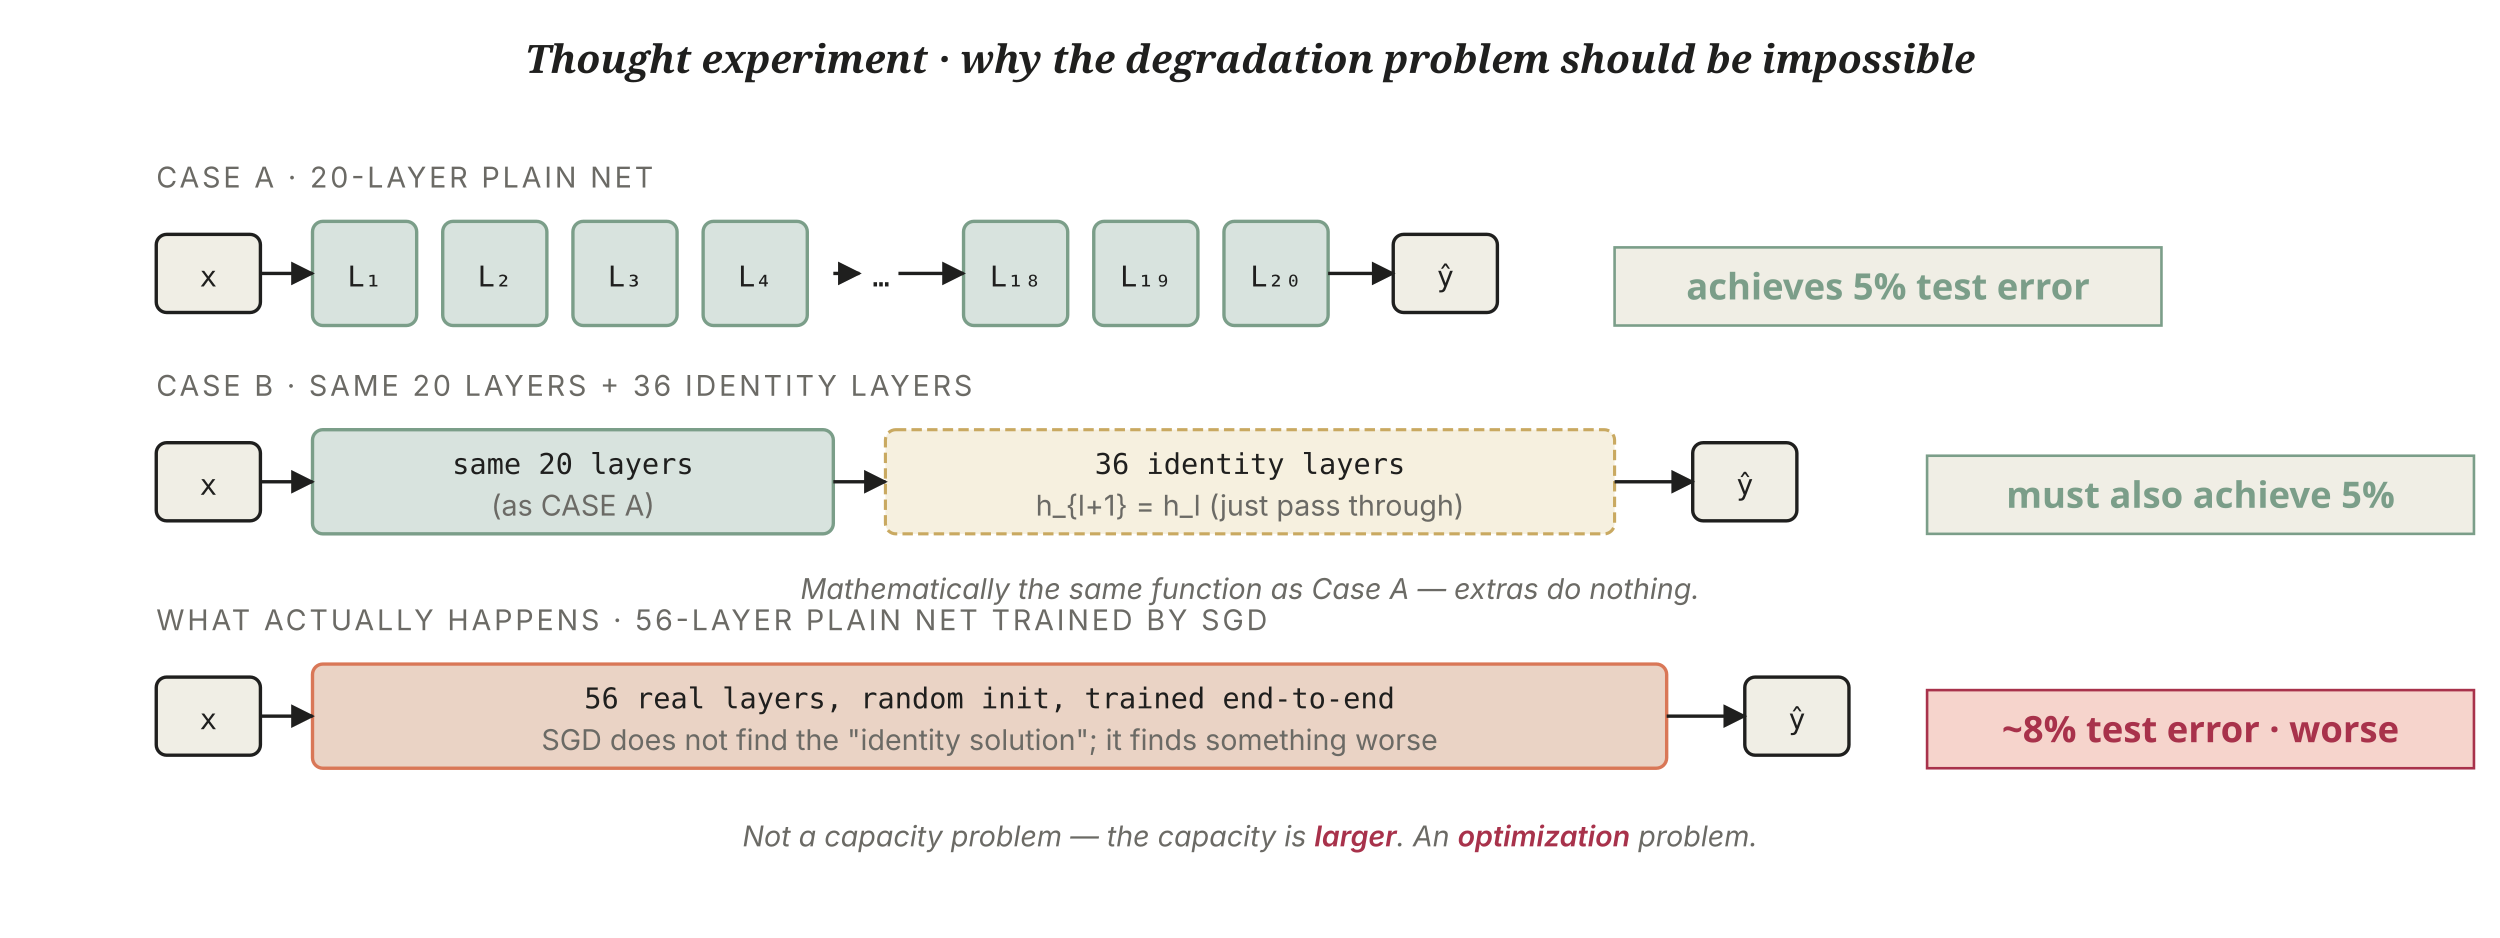
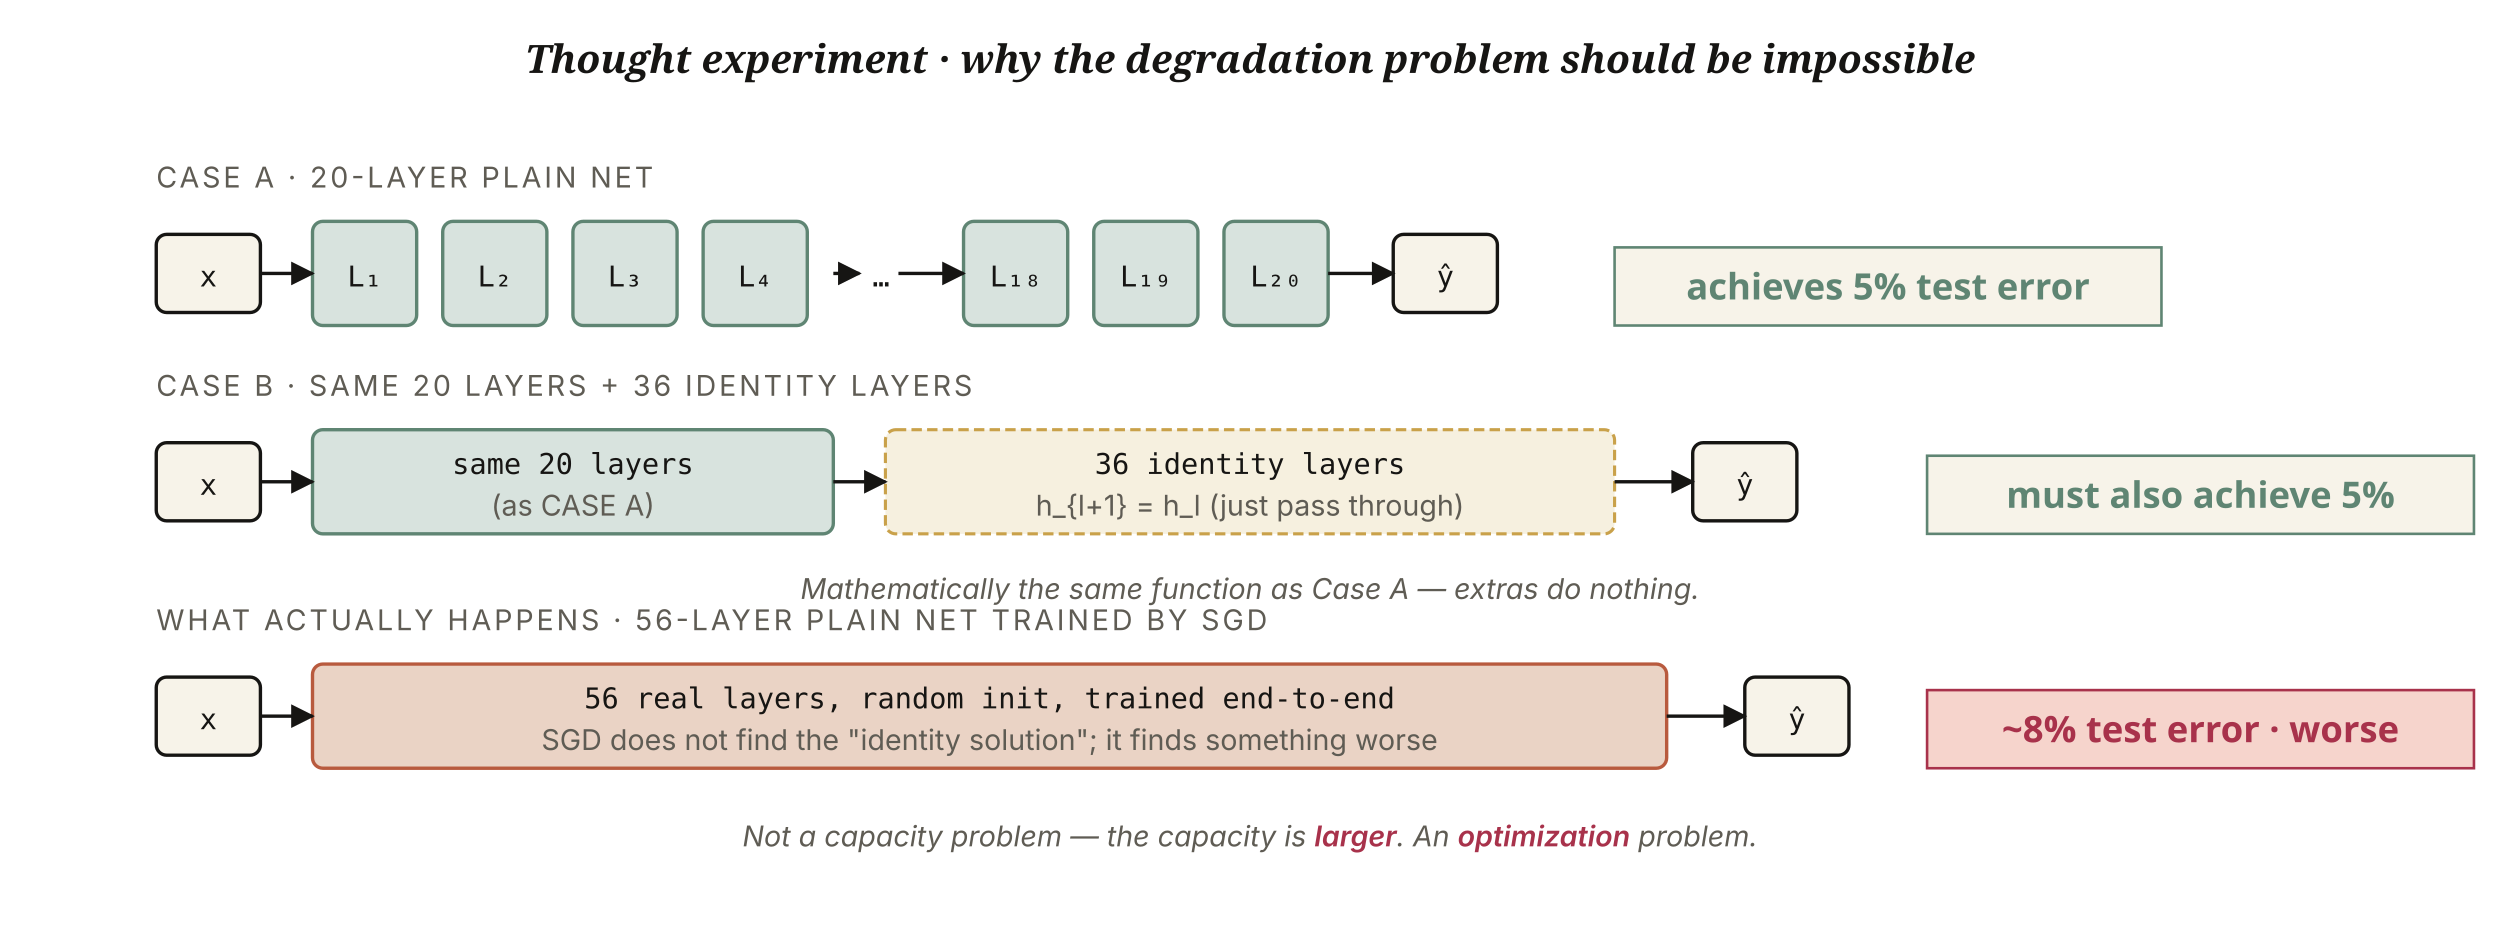
- <svg xmlns="http://www.w3.org/2000/svg" viewBox="0 0 960 360" font-family="Fraunces, Georgia, serif">
+ <svg xmlns="http://www.w3.org/2000/svg" viewBox="0 0 960 360" font-family="EB Garamond, Georgia, serif">
  <defs>
    <style>
-       .box    { fill:#F0EEE5; stroke:#1F1F1E; stroke-width:1.3; rx:4; ry:4; }
-       .box-a  { fill:#EAD3C5; stroke:#D97757; stroke-width:1.3; rx:4; ry:4; }
-       .box-s  { fill:#D8E3DE; stroke:#7B9E89; stroke-width:1.3; rx:4; ry:4; }
-       .box-i  { fill:#F6F0DF; stroke:#C9A961; stroke-width:1.2; rx:4; ry:4; stroke-dasharray:4 2; }
-       .ink    { stroke:#1F1F1E; fill:none; stroke-width:1.3; }
-       .mono   { font-family:'JetBrains Mono', monospace; font-size:11px; fill:#1F1F1E; }
-       .lbl    { fill:#1F1F1E; font-size:13px; font-weight:600; }
-       .mut    { fill:#6B6A65; font-size:11px; font-family:Inter, sans-serif; }
-       .ttl    { fill:#1F1F1E; font-size:15px; font-weight:600; font-style:italic; }
-       .tag    { fill:#6B6A65; font-size:11px; letter-spacing:0.1em; text-transform:uppercase; font-family:Inter, sans-serif; }
-       .score  { fill:#A8324B; font-size:14px; font-family:Fraunces; font-weight:600; }
-       .scoreok{ fill:#7B9E89; font-size:14px; font-family:Fraunces; font-weight:600; }
+       .box    { fill:#F7F3E9; stroke:#161513; stroke-width:1.3; rx:4; ry:4; }
+       .box-a  { fill:#EAD3C5; stroke:#B85A3E; stroke-width:1.3; rx:4; ry:4; }
+       .box-s  { fill:#D8E3DE; stroke:#5F8573; stroke-width:1.3; rx:4; ry:4; }
+       .box-i  { fill:#F6F0DF; stroke:#C9A14A; stroke-width:1.2; rx:4; ry:4; stroke-dasharray:4 2; }
+       .ink    { stroke:#161513; fill:none; stroke-width:1.3; }
+       .mono   { font-family:'JetBrains Mono', monospace; font-size:11px; fill:#161513; }
+       .lbl    { fill:#161513; font-size:13px; font-weight:600; }
+       .mut    { fill:#5F5C54; font-size:11px; font-family:Inter, sans-serif; }
+       .ttl    { fill:#161513; font-size:15px; font-weight:600; font-style:italic; }
+       .tag    { fill:#5F5C54; font-size:11px; letter-spacing:0.1em; text-transform:uppercase; font-family:Inter, sans-serif; }
+       .score  { fill:#A8324B; font-size:14px; font-family:EB Garamond; font-weight:600; }
+       .scoreok{ fill:#5F8573; font-size:14px; font-family:EB Garamond; font-weight:600; }
    </style>
    <marker id="ite-a" viewBox="0 0 10 10" refX="9" refY="5" markerWidth="7" markerHeight="7" orient="auto">
-       <path d="M0,0 L10,5 L0,10 z" fill="#1F1F1E" />
+       <path d="M0,0 L10,5 L0,10 z" fill="#161513" />
    </marker>
  </defs>
  <text x="480" y="28" text-anchor="middle" class="ttl">Thought experiment · why the degradation problem should be impossible</text>
  <g transform="translate(60, 80)">
    <text x="0" y="-8" class="tag">CASE A · 20-LAYER PLAIN NET</text>
    <rect class="box" x="0" y="10" width="40" height="30" />
    <text x="20" y="30" text-anchor="middle" class="mono">x</text>
    <rect class="box-s" x="60" y="5" width="40" height="40" />
    <text x="80" y="30" text-anchor="middle" class="mono">L₁</text>
    <rect class="box-s" x="110" y="5" width="40" height="40" />
    <text x="130" y="30" text-anchor="middle" class="mono">L₂</text>
    <rect class="box-s" x="160" y="5" width="40" height="40" />
    <text x="180" y="30" text-anchor="middle" class="mono">L₃</text>
    <rect class="box-s" x="210" y="5" width="40" height="40" />
    <text x="230" y="30" text-anchor="middle" class="mono">L₄</text>
-     <text x="275" y="30" class="mono" fill="#6B6A65">…</text>
+     <text x="275" y="30" class="mono" fill="#5F5C54">…</text>
    <rect class="box-s" x="310" y="5" width="40" height="40" />
    <text x="330" y="30" text-anchor="middle" class="mono">L₁₈</text>
    <rect class="box-s" x="360" y="5" width="40" height="40" />
    <text x="380" y="30" text-anchor="middle" class="mono">L₁₉</text>
    <rect class="box-s" x="410" y="5" width="40" height="40" />
    <text x="430" y="30" text-anchor="middle" class="mono">L₂₀</text>
    <rect class="box" x="475" y="10" width="40" height="30" />
    <text x="495" y="30" text-anchor="middle" class="mono">ŷ</text>
    <g class="ink" marker-end="url(#ite-a)">
      <line x1="40" y1="25" x2="60" y2="25" />
      <line x1="260" y1="25" x2="270" y2="25" />
      <line x1="285" y1="25" x2="310" y2="25" />
      <line x1="450" y1="25" x2="475" y2="25" />
    </g>
    <g transform="translate(560, 15)">
-       <rect x="0" y="0" width="210" height="30" fill="#F0EEE5" stroke="#7B9E89" />
+       <rect x="0" y="0" width="210" height="30" fill="#F7F3E9" stroke="#5F8573" />
      <text x="105" y="20" text-anchor="middle" class="scoreok">achieves 5% test error</text>
    </g>
  </g>
  <g transform="translate(60, 160)">
-     <text x="0" y="-8" class="tag" fill="#C9A961">CASE B · SAME 20 LAYERS + 36 IDENTITY LAYERS</text>
+     <text x="0" y="-8" class="tag" fill="#C9A14A">CASE B · SAME 20 LAYERS + 36 IDENTITY LAYERS</text>
    <rect class="box" x="0" y="10" width="40" height="30" />
    <text x="20" y="30" text-anchor="middle" class="mono">x</text>
    <rect class="box-s" x="60" y="5" width="200" height="40" />
    <text x="160" y="22" text-anchor="middle" class="mono">same 20 layers</text>
    <text x="160" y="38" text-anchor="middle" class="mut">(as CASE A)</text>
    <rect class="box-i" x="280" y="5" width="280" height="40" />
-     <text x="420" y="22" text-anchor="middle" class="mono" fill="#C9A961">36 identity layers</text>
-     <text x="420" y="38" text-anchor="middle" class="mut" fill="#C9A961">h_{l+1} = h_l  (just pass through)</text>
+     <text x="420" y="22" text-anchor="middle" class="mono" fill="#C9A14A">36 identity layers</text>
+     <text x="420" y="38" text-anchor="middle" class="mut" fill="#C9A14A">h_{l+1} = h_l  (just pass through)</text>
    <rect class="box" x="590" y="10" width="40" height="30" />
    <text x="610" y="30" text-anchor="middle" class="mono">ŷ</text>
    <g class="ink" marker-end="url(#ite-a)">
      <line x1="40" y1="25" x2="60" y2="25" />
      <line x1="260" y1="25" x2="280" y2="25" />
      <line x1="560" y1="25" x2="590" y2="25" />
    </g>
    <g transform="translate(680, 15)">
-       <rect x="0" y="0" width="210" height="30" fill="#F0EEE5" stroke="#7B9E89" />
+       <rect x="0" y="0" width="210" height="30" fill="#F7F3E9" stroke="#5F8573" />
      <text x="105" y="20" text-anchor="middle" class="scoreok">must also achieve 5%</text>
    </g>
    <text x="420" y="70" text-anchor="middle" class="mut" font-style="italic">
      Mathematically the same function as Case A — extras do nothing.
    </text>
  </g>
  <g transform="translate(60, 250)">
    <text x="0" y="-8" class="tag" fill="#A8324B">WHAT ACTUALLY HAPPENS · 56-LAYER PLAIN NET TRAINED BY SGD</text>
    <rect class="box" x="0" y="10" width="40" height="30" />
    <text x="20" y="30" text-anchor="middle" class="mono">x</text>
    <rect class="box-a" x="60" y="5" width="520" height="40" />
-     <text x="320" y="22" text-anchor="middle" class="mono" fill="#D97757">56 real layers, random init, trained end-to-end</text>
-     <text x="320" y="38" text-anchor="middle" class="mut" fill="#D97757">SGD does not find the "identity solution"; it finds something worse</text>
+     <text x="320" y="22" text-anchor="middle" class="mono" fill="#B85A3E">56 real layers, random init, trained end-to-end</text>
+     <text x="320" y="38" text-anchor="middle" class="mut" fill="#B85A3E">SGD does not find the "identity solution"; it finds something worse</text>
    <rect class="box" x="610" y="10" width="40" height="30" />
    <text x="630" y="30" text-anchor="middle" class="mono">ŷ</text>
    <g class="ink" marker-end="url(#ite-a)">
      <line x1="40" y1="25" x2="60" y2="25" />
      <line x1="580" y1="25" x2="610" y2="25" />
    </g>
    <g transform="translate(680, 15)">
      <rect x="0" y="0" width="210" height="30" fill="#F6D4CC" stroke="#A8324B" />
      <text x="105" y="20" text-anchor="middle" class="score">~8% test error · worse</text>
    </g>
    <text x="420" y="75" text-anchor="middle" class="mut" font-style="italic">
      Not a capacity problem — the capacity is <tspan fill="#A8324B" font-weight="600">larger</tspan>.
      An <tspan fill="#A8324B" font-weight="600">optimization</tspan> problem.
    </text>
  </g>
</svg>
